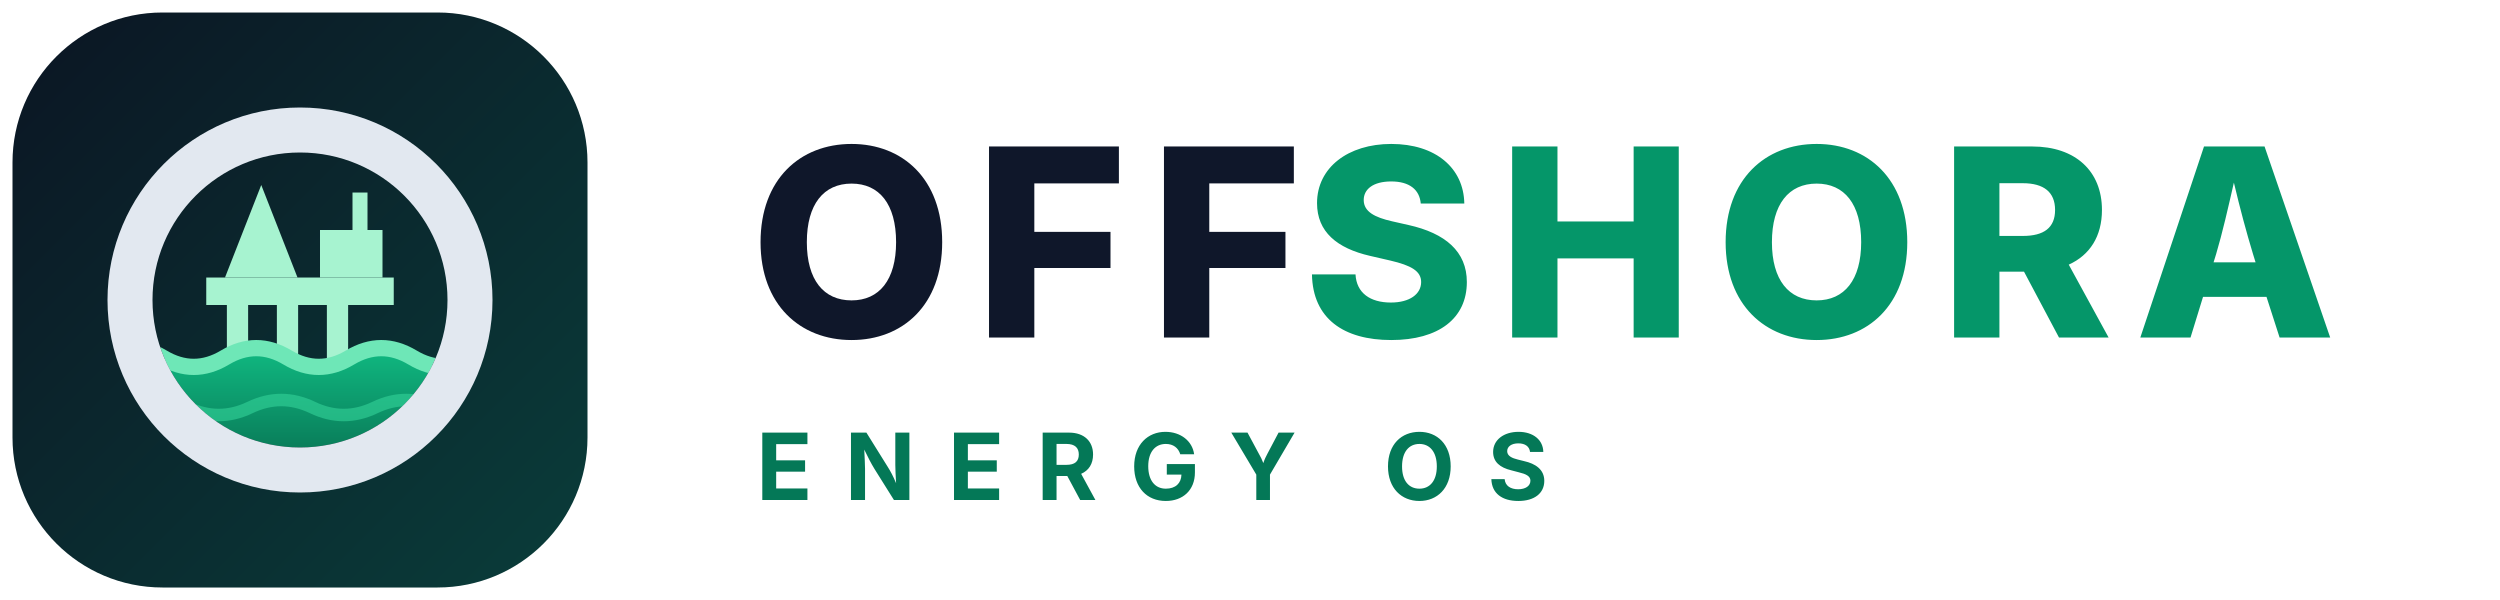
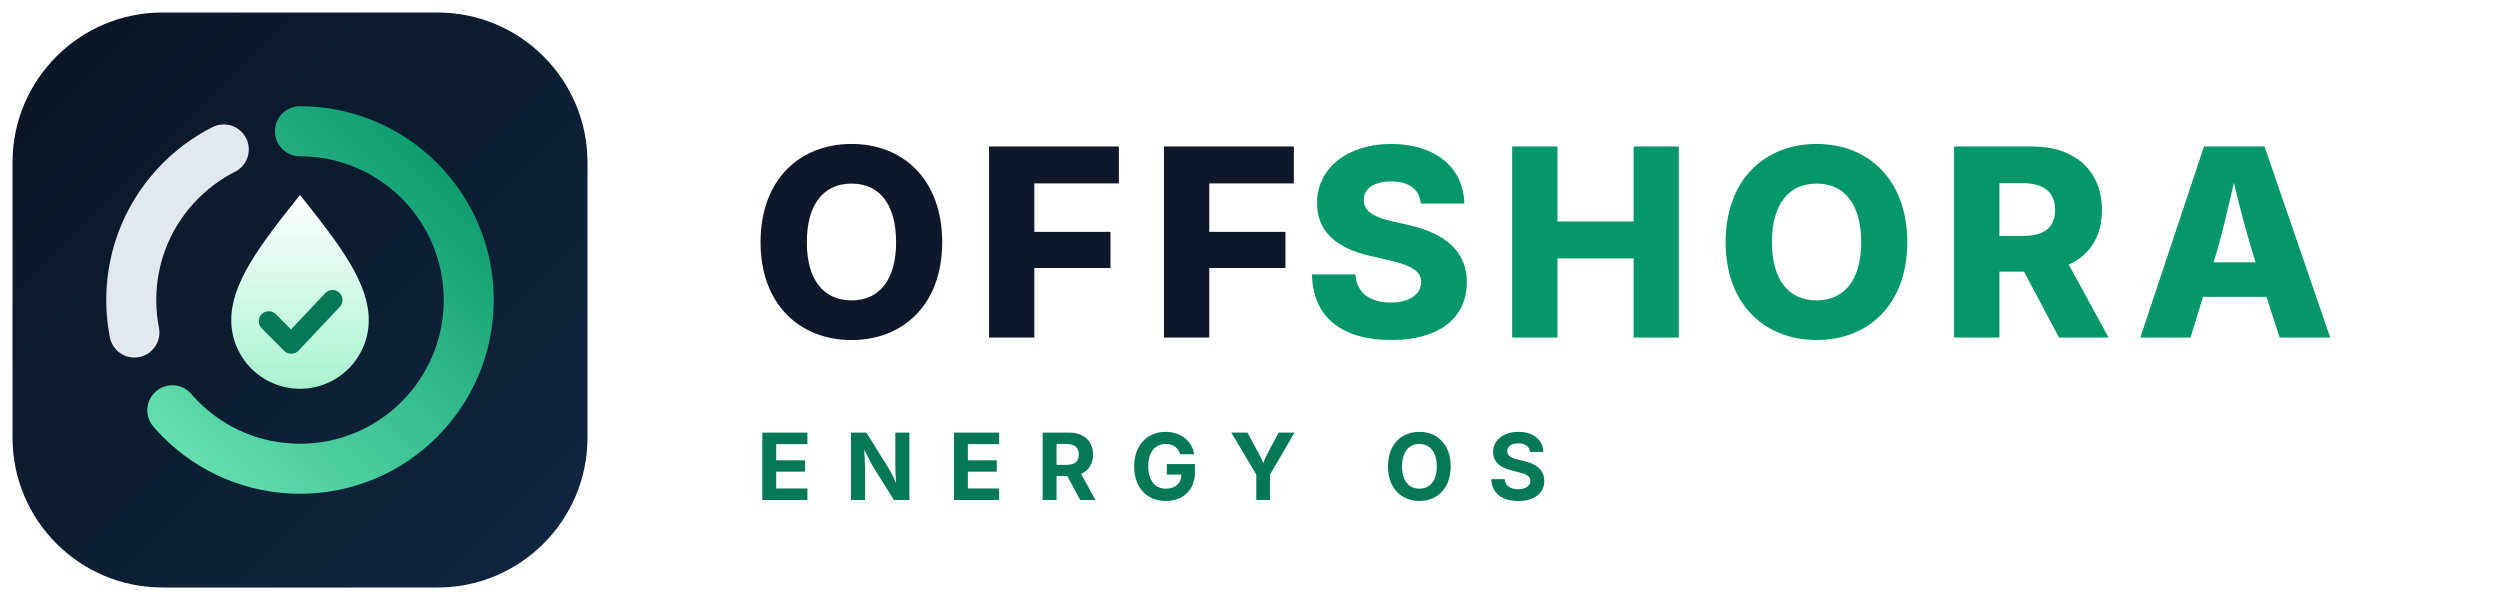
<svg xmlns="http://www.w3.org/2000/svg" width="1000" height="240" viewBox="0 0 200 48">
  <defs>
-     <linearGradient id="os-tile" x1="0" y1="0" x2="1" y2="1">
+     <linearGradient id="ofx-tile" x1="0" y1="0" x2="1" y2="1">
      <stop offset="0" stop-color="#0b1523" />
-       <stop offset="1" stop-color="#0a3d3a" />
+       <stop offset="1" stop-color="#0f2742" />
    </linearGradient>
-     <linearGradient id="os-sea" x1="0" y1="0" x2="0" y2="1">
-       <stop offset="0" stop-color="#10b981" />
-       <stop offset="1" stop-color="#065f46" />
+     <linearGradient id="ofx-arc" x1="0" y1="0" x2="1" y2="1">
+       <stop offset="0" stop-color="#6ee7b7" />
+       <stop offset="1" stop-color="#059669" />
    </linearGradient>
-     <clipPath id="os-ring">
-       <circle cx="24" cy="24" r="11.8" />
-     </clipPath>
+     <linearGradient id="ofx-drop" x1="0" y1="0" x2="0" y2="1">
+       <stop offset="0" stop-color="#ffffff" />
+       <stop offset="1" stop-color="#a7f3d0" />
+     </linearGradient>
  </defs>
-   <rect x="1" y="1" width="46" height="46" rx="12" fill="url(#os-tile)" />
-   <g clip-path="url(#os-ring)">
-     <path d="M19 24v6M23 24v6M27 24v6" stroke="#a7f3d0" stroke-width="1.7" />
-     <path d="M16.5 22.2h15v2.2h-15z" fill="#a7f3d0" />
-     <path d="M18 22.2l2.9-7.4 2.9 7.4z" fill="#a7f3d0" />
-     <path d="M25.6 18.4h5v3.8h-5z" fill="#a7f3d0" />
-     <path d="M28.8 18.4v-3" stroke="#a7f3d0" stroke-width="1.2" />
-     <path d="M8 28.6q2.5-1.5 5 0t5 0 5 0 5 0 5 0 5 0 5 0V40H8z" fill="url(#os-sea)" />
-     <path d="M8 28.6q2.5-1.5 5 0t5 0 5 0 5 0 5 0 5 0 5 0" fill="none" stroke="#6ee7b7" stroke-width="1.3" stroke-linecap="round" />
-     <path d="M10 32.6q2.5-1.2 5 0t5 0 5 0 5 0 5 0 5 0" fill="none" stroke="#34d399" stroke-width="1" stroke-linecap="round" opacity="0.6" />
-   </g>
-   <circle cx="24" cy="24" r="13.6" fill="none" stroke="#e2e8f0" stroke-width="3.6" />
+   <rect x="1" y="1" width="46" height="46" rx="12" fill="url(#ofx-tile)" />
+   <circle cx="24" cy="24" r="13.5" fill="none" stroke="url(#ofx-arc)" stroke-width="4" stroke-linecap="round" stroke-dasharray="54 30.82" transform="rotate(-90 24 24)" />
+   <circle cx="24" cy="24" r="13.5" fill="none" stroke="#e2e8f0" stroke-width="4" stroke-linecap="round" stroke-dasharray="17.5 67.32" stroke-dashoffset="-61" transform="rotate(-90 24 24)" />
+   <path d="M24 15.6c3.3 4.1 5.5 7.1 5.5 10a5.5 5.5 0 0 1-11 0c0-2.9 2.2-5.9 5.5-10z" fill="url(#ofx-drop)" />
+   <path d="M21.5 25.7l1.8 1.8 3.3-3.5" fill="none" stroke="#047857" stroke-width="1.6" stroke-linecap="round" stroke-linejoin="round" />
  <text x="60" y="27" font-family="Outfit, Inter, Arial, sans-serif" font-size="21" font-weight="800" letter-spacing="1.7" fill="#0f172a">OFF<tspan fill="#059669">SHORA</tspan>
  </text>
  <text x="60.5" y="40" font-family="Outfit, Inter, Arial, sans-serif" font-size="7.4" font-weight="700" letter-spacing="2.6" fill="#047857">ENERGY OS</text>
</svg>
